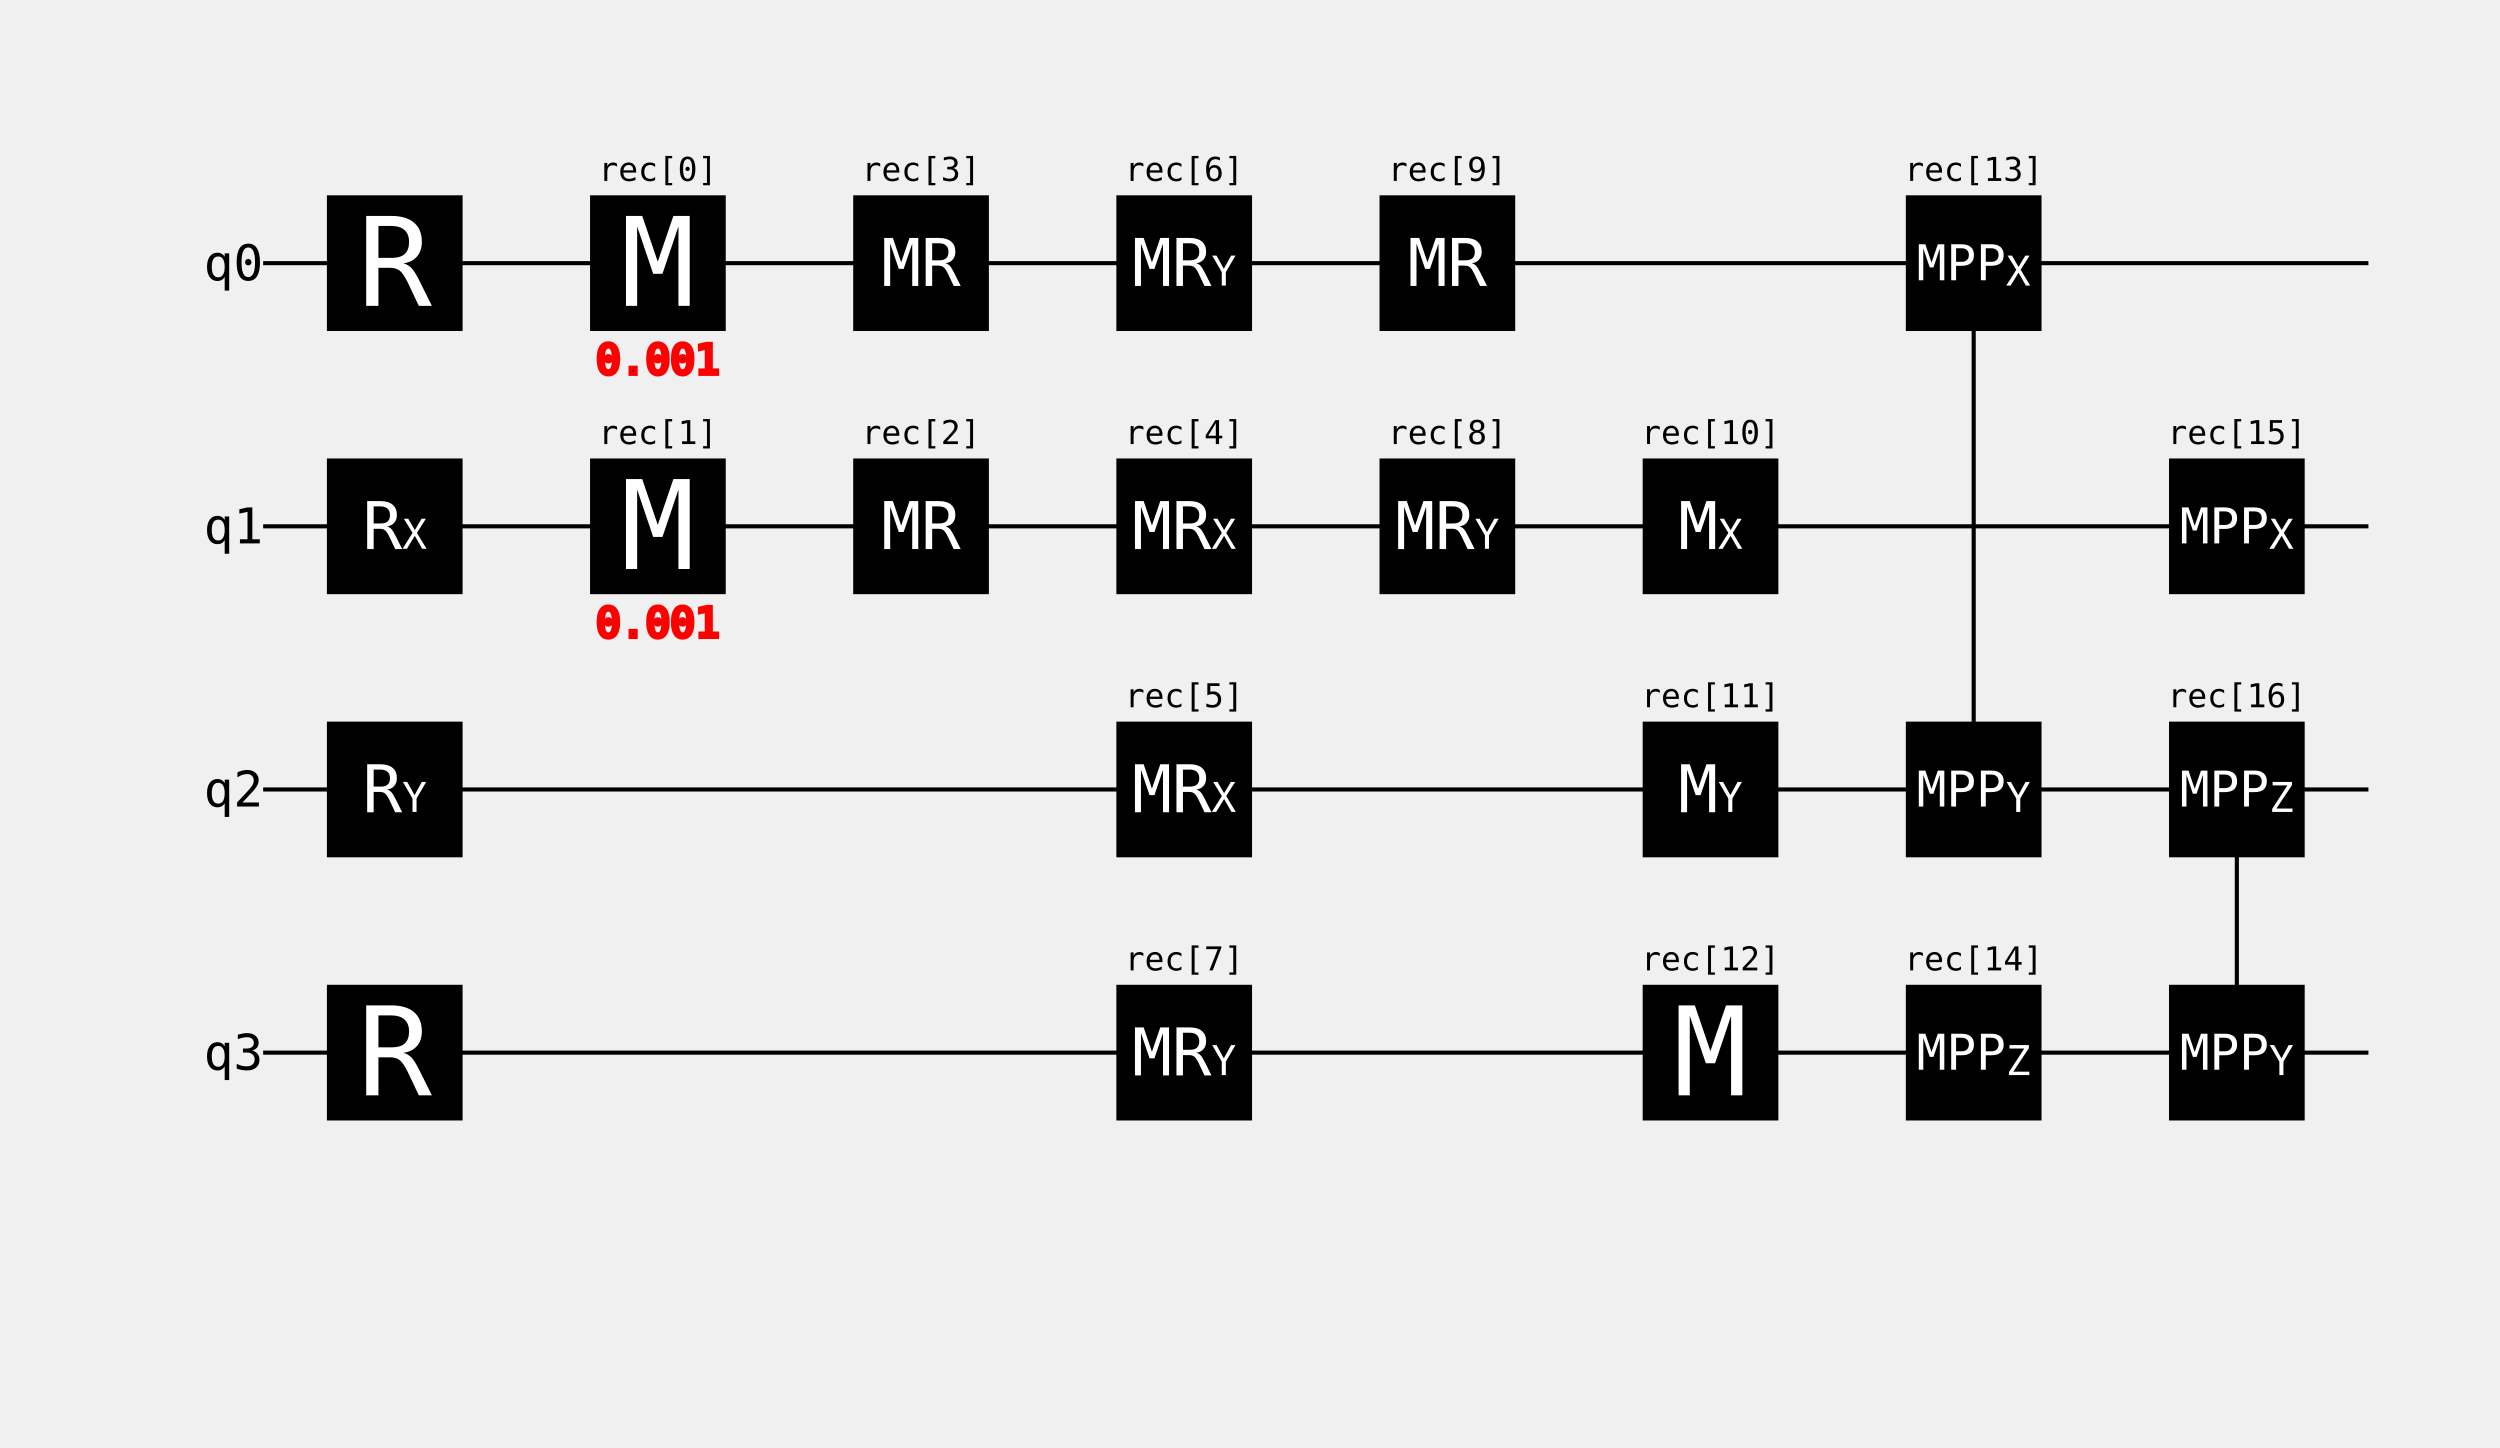
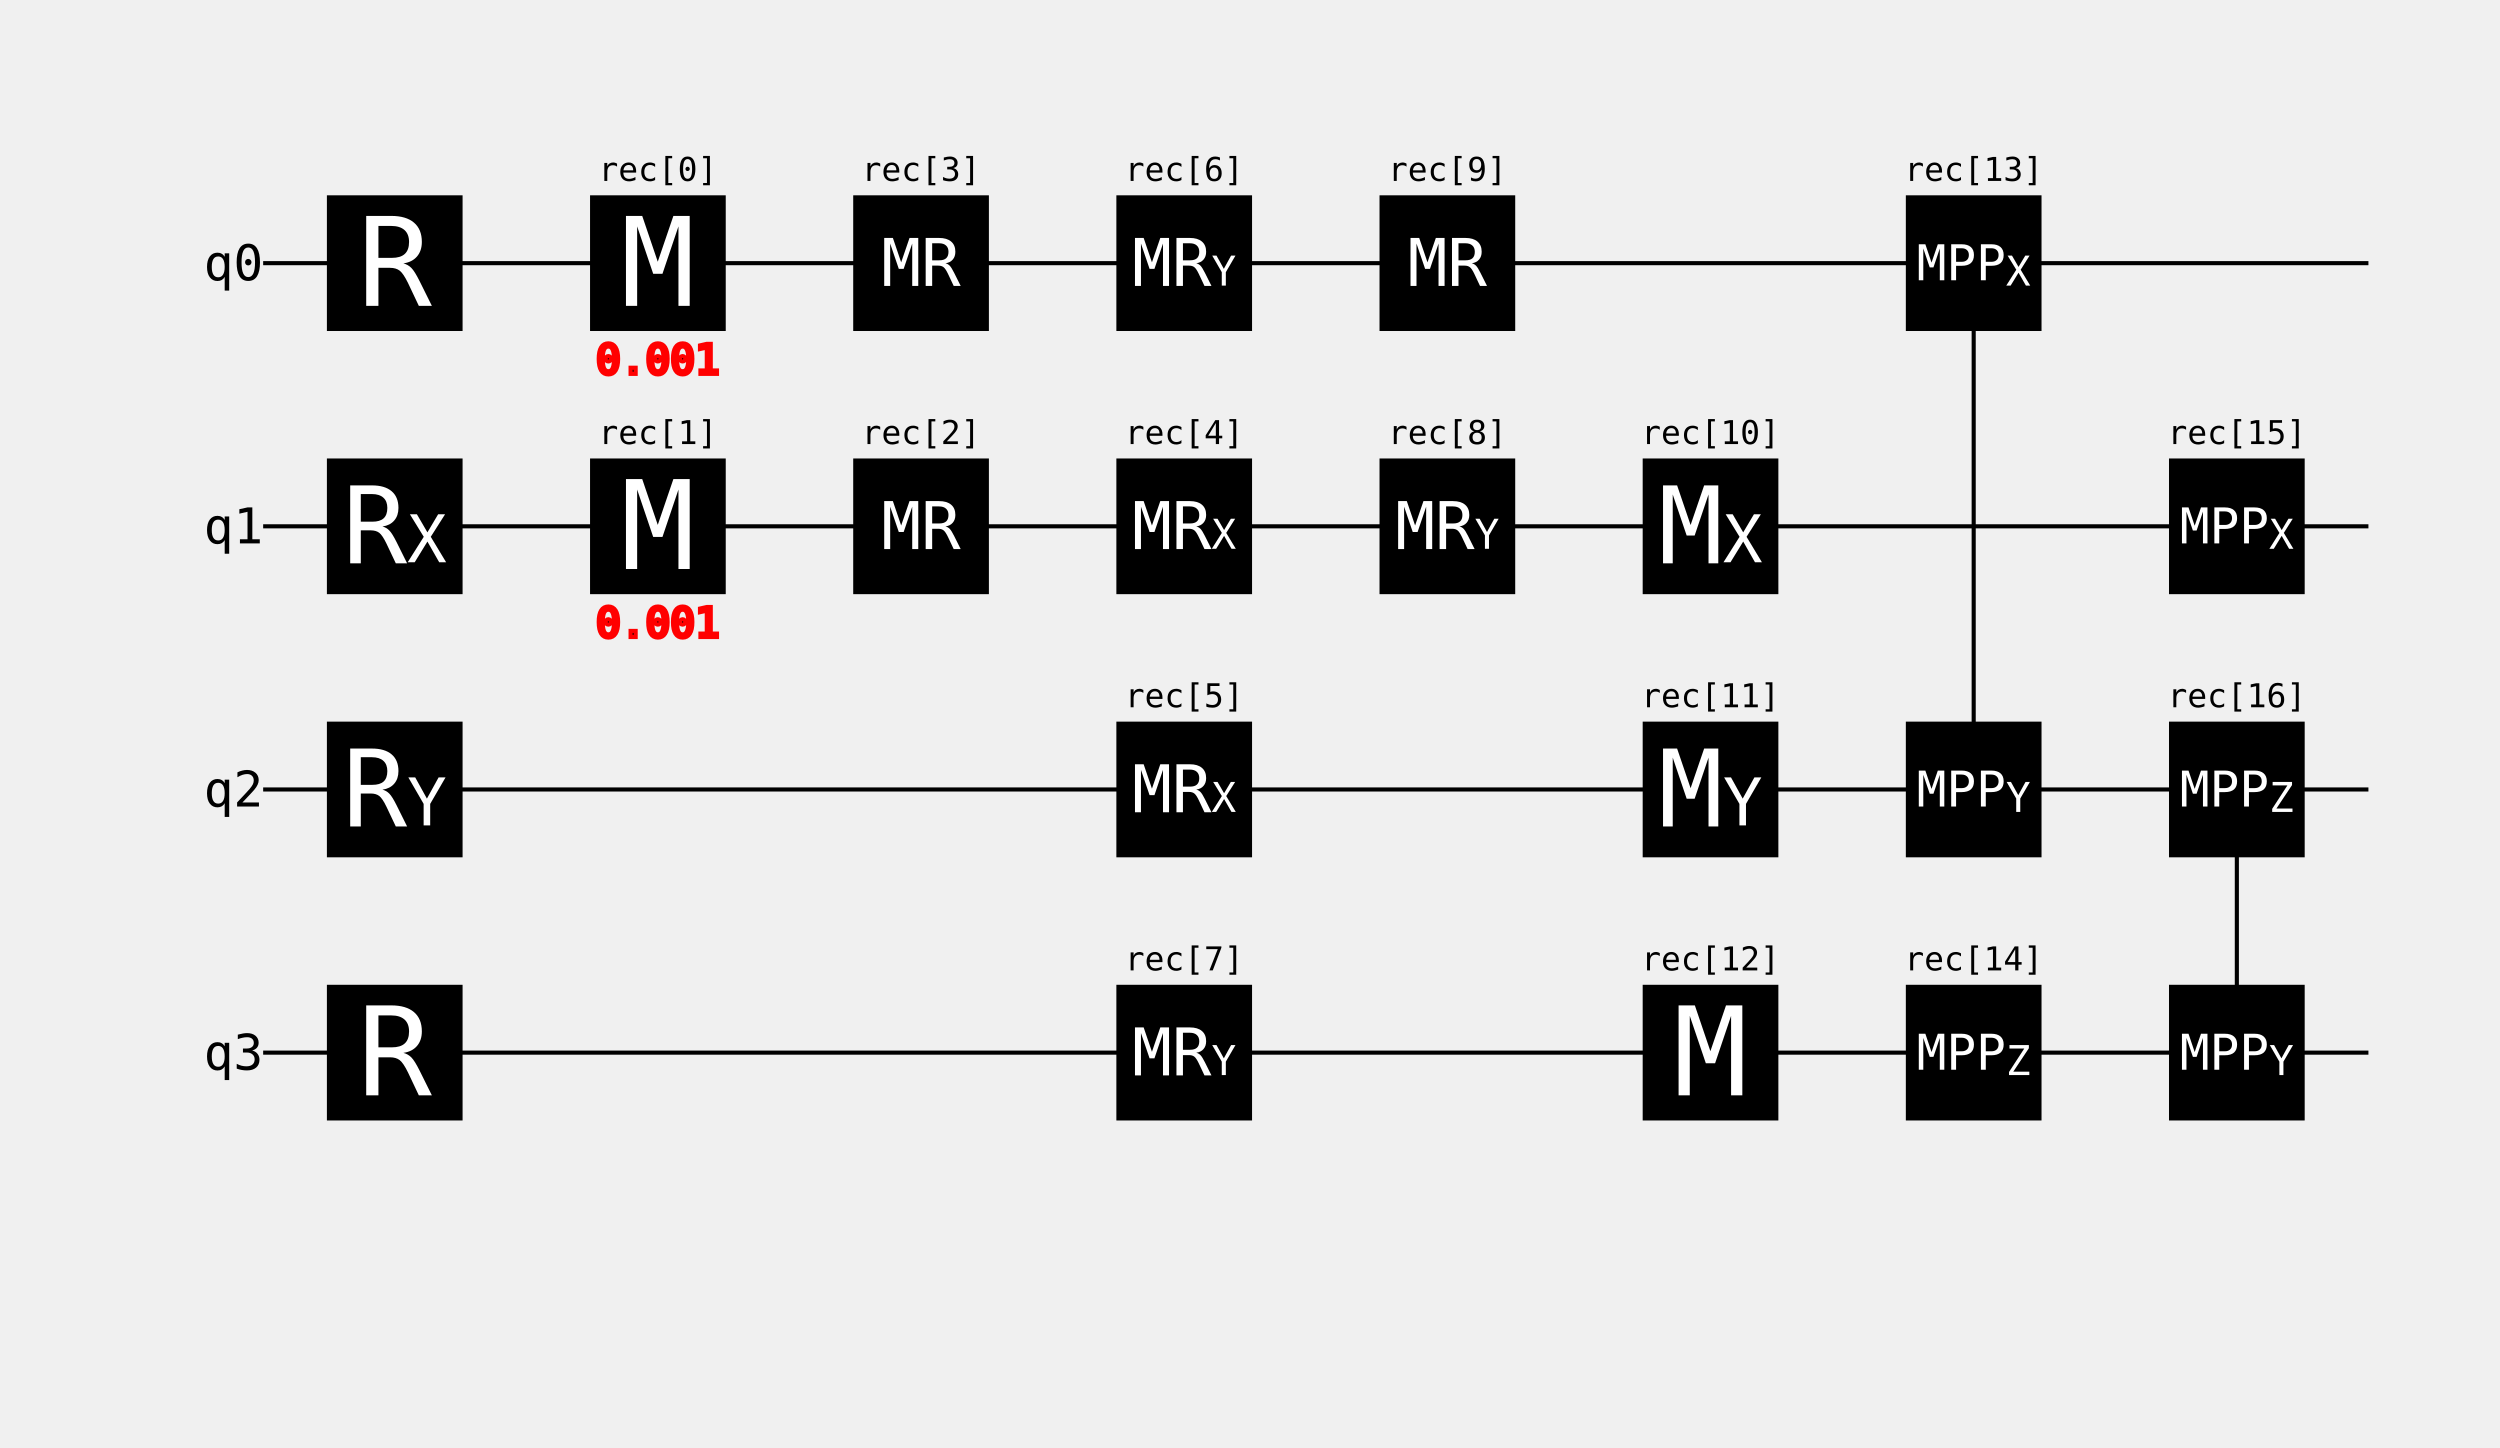
<svg xmlns="http://www.w3.org/2000/svg" viewBox="0 0 608 352" version="1.1">
  <path d="M64,64 L576,64 " stroke="black" />
  <text dominant-baseline="central" text-anchor="end" font-family="monospace" font-size="12" x="64" y="64">q0</text>
  <path d="M64,128 L576,128 " stroke="black" />
  <text dominant-baseline="central" text-anchor="end" font-family="monospace" font-size="12" x="64" y="128">q1</text>
  <path d="M64,192 L576,192 " stroke="black" />
  <text dominant-baseline="central" text-anchor="end" font-family="monospace" font-size="12" x="64" y="192">q2</text>
  <path d="M64,256 L576,256 " stroke="black" />
  <text dominant-baseline="central" text-anchor="end" font-family="monospace" font-size="12" x="64" y="256">q3</text>
  <rect x="80" y="48" width="32" height="32" stroke="black" fill="black" />
  <text dominant-baseline="central" text-anchor="middle" font-family="monospace" font-size="30" x="96" y="64" fill="white">R</text>
  <rect x="80" y="112" width="32" height="32" stroke="black" fill="black" />
-   <text dominant-baseline="central" text-anchor="middle" font-family="monospace" font-size="16" x="96" y="128" fill="white">R<tspan baseline-shift="sub" font-size="10">X</tspan>
+   <text dominant-baseline="central" text-anchor="middle" font-family="monospace" font-size="26" x="96" y="128" fill="white">R<tspan baseline-shift="sub" font-size="16">X</tspan>
  </text>
  <rect x="80" y="176" width="32" height="32" stroke="black" fill="black" />
-   <text dominant-baseline="central" text-anchor="middle" font-family="monospace" font-size="16" x="96" y="192" fill="white">R<tspan baseline-shift="sub" font-size="10">Y</tspan>
+   <text dominant-baseline="central" text-anchor="middle" font-family="monospace" font-size="26" x="96" y="192" fill="white">R<tspan baseline-shift="sub" font-size="16">Y</tspan>
  </text>
  <rect x="80" y="240" width="32" height="32" stroke="black" fill="black" />
  <text dominant-baseline="central" text-anchor="middle" font-family="monospace" font-size="30" x="96" y="256" fill="white">R</text>
  <rect x="144" y="48" width="32" height="32" stroke="black" fill="black" />
  <text dominant-baseline="central" text-anchor="middle" font-family="monospace" font-size="30" x="160" y="64" fill="white">M</text>
  <text dominant-baseline="hanging" text-anchor="middle" font-family="monospace" font-size="10" stroke="red" x="160" y="84">0.001</text>
  <text text-anchor="middle" font-family="monospace" font-size="8" x="160" y="44">rec[0]</text>
  <rect x="144" y="112" width="32" height="32" stroke="black" fill="black" />
  <text dominant-baseline="central" text-anchor="middle" font-family="monospace" font-size="30" x="160" y="128" fill="white">M</text>
  <text dominant-baseline="hanging" text-anchor="middle" font-family="monospace" font-size="10" stroke="red" x="160" y="148">0.001</text>
  <text text-anchor="middle" font-family="monospace" font-size="8" x="160" y="108">rec[1]</text>
  <rect x="208" y="112" width="32" height="32" stroke="black" fill="black" />
  <text dominant-baseline="central" text-anchor="middle" font-family="monospace" font-size="16" x="224" y="128" fill="white">MR</text>
  <text text-anchor="middle" font-family="monospace" font-size="8" x="224" y="108">rec[2]</text>
  <rect x="208" y="48" width="32" height="32" stroke="black" fill="black" />
  <text dominant-baseline="central" text-anchor="middle" font-family="monospace" font-size="16" x="224" y="64" fill="white">MR</text>
  <text text-anchor="middle" font-family="monospace" font-size="8" x="224" y="44">rec[3]</text>
  <rect x="272" y="112" width="32" height="32" stroke="black" fill="black" />
  <text dominant-baseline="central" text-anchor="middle" font-family="monospace" font-size="16" x="288" y="128" fill="white">MR<tspan baseline-shift="sub" font-size="10">X</tspan>
  </text>
  <text text-anchor="middle" font-family="monospace" font-size="8" x="288" y="108">rec[4]</text>
  <rect x="272" y="176" width="32" height="32" stroke="black" fill="black" />
  <text dominant-baseline="central" text-anchor="middle" font-family="monospace" font-size="16" x="288" y="192" fill="white">MR<tspan baseline-shift="sub" font-size="10">X</tspan>
  </text>
  <text text-anchor="middle" font-family="monospace" font-size="8" x="288" y="172">rec[5]</text>
  <rect x="272" y="48" width="32" height="32" stroke="black" fill="black" />
  <text dominant-baseline="central" text-anchor="middle" font-family="monospace" font-size="16" x="288" y="64" fill="white">MR<tspan baseline-shift="sub" font-size="10">Y</tspan>
  </text>
  <text text-anchor="middle" font-family="monospace" font-size="8" x="288" y="44">rec[6]</text>
  <rect x="272" y="240" width="32" height="32" stroke="black" fill="black" />
  <text dominant-baseline="central" text-anchor="middle" font-family="monospace" font-size="16" x="288" y="256" fill="white">MR<tspan baseline-shift="sub" font-size="10">Y</tspan>
  </text>
  <text text-anchor="middle" font-family="monospace" font-size="8" x="288" y="236">rec[7]</text>
  <rect x="336" y="112" width="32" height="32" stroke="black" fill="black" />
  <text dominant-baseline="central" text-anchor="middle" font-family="monospace" font-size="16" x="352" y="128" fill="white">MR<tspan baseline-shift="sub" font-size="10">Y</tspan>
  </text>
  <text text-anchor="middle" font-family="monospace" font-size="8" x="352" y="108">rec[8]</text>
  <rect x="336" y="48" width="32" height="32" stroke="black" fill="black" />
  <text dominant-baseline="central" text-anchor="middle" font-family="monospace" font-size="16" x="352" y="64" fill="white">MR</text>
  <text text-anchor="middle" font-family="monospace" font-size="8" x="352" y="44">rec[9]</text>
  <rect x="400" y="112" width="32" height="32" stroke="black" fill="black" />
-   <text dominant-baseline="central" text-anchor="middle" font-family="monospace" font-size="16" x="416" y="128" fill="white">M<tspan baseline-shift="sub" font-size="10">X</tspan>
+   <text dominant-baseline="central" text-anchor="middle" font-family="monospace" font-size="26" x="416" y="128" fill="white">M<tspan baseline-shift="sub" font-size="16">X</tspan>
  </text>
  <text text-anchor="middle" font-family="monospace" font-size="8" x="416" y="108">rec[10]</text>
  <rect x="400" y="176" width="32" height="32" stroke="black" fill="black" />
-   <text dominant-baseline="central" text-anchor="middle" font-family="monospace" font-size="16" x="416" y="192" fill="white">M<tspan baseline-shift="sub" font-size="10">Y</tspan>
+   <text dominant-baseline="central" text-anchor="middle" font-family="monospace" font-size="26" x="416" y="192" fill="white">M<tspan baseline-shift="sub" font-size="16">Y</tspan>
  </text>
  <text text-anchor="middle" font-family="monospace" font-size="8" x="416" y="172">rec[11]</text>
  <rect x="400" y="240" width="32" height="32" stroke="black" fill="black" />
  <text dominant-baseline="central" text-anchor="middle" font-family="monospace" font-size="30" x="416" y="256" fill="white">M</text>
  <text text-anchor="middle" font-family="monospace" font-size="8" x="416" y="236">rec[12]</text>
  <path d="M480,64 L480,192 " stroke="black" />
  <rect x="464" y="48" width="32" height="32" stroke="black" fill="black" />
  <text dominant-baseline="central" text-anchor="middle" font-family="monospace" font-size="12" x="480" y="64" fill="white">MPP<tspan baseline-shift="sub" font-size="10">X</tspan>
  </text>
  <text text-anchor="middle" font-family="monospace" font-size="8" x="480" y="44">rec[13]</text>
  <rect x="464" y="176" width="32" height="32" stroke="black" fill="black" />
  <text dominant-baseline="central" text-anchor="middle" font-family="monospace" font-size="12" x="480" y="192" fill="white">MPP<tspan baseline-shift="sub" font-size="10">Y</tspan>
  </text>
  <rect x="464" y="240" width="32" height="32" stroke="black" fill="black" />
  <text dominant-baseline="central" text-anchor="middle" font-family="monospace" font-size="12" x="480" y="256" fill="white">MPP<tspan baseline-shift="sub" font-size="10">Z</tspan>
  </text>
  <text text-anchor="middle" font-family="monospace" font-size="8" x="480" y="236">rec[14]</text>
  <rect x="528" y="112" width="32" height="32" stroke="black" fill="black" />
  <text dominant-baseline="central" text-anchor="middle" font-family="monospace" font-size="12" x="544" y="128" fill="white">MPP<tspan baseline-shift="sub" font-size="10">X</tspan>
  </text>
  <text text-anchor="middle" font-family="monospace" font-size="8" x="544" y="108">rec[15]</text>
  <path d="M544,192 L544,256 " stroke="black" />
  <rect x="528" y="176" width="32" height="32" stroke="black" fill="black" />
  <text dominant-baseline="central" text-anchor="middle" font-family="monospace" font-size="12" x="544" y="192" fill="white">MPP<tspan baseline-shift="sub" font-size="10">Z</tspan>
  </text>
  <text text-anchor="middle" font-family="monospace" font-size="8" x="544" y="172">rec[16]</text>
  <rect x="528" y="240" width="32" height="32" stroke="black" fill="black" />
  <text dominant-baseline="central" text-anchor="middle" font-family="monospace" font-size="12" x="544" y="256" fill="white">MPP<tspan baseline-shift="sub" font-size="10">Y</tspan>
  </text>
</svg>
